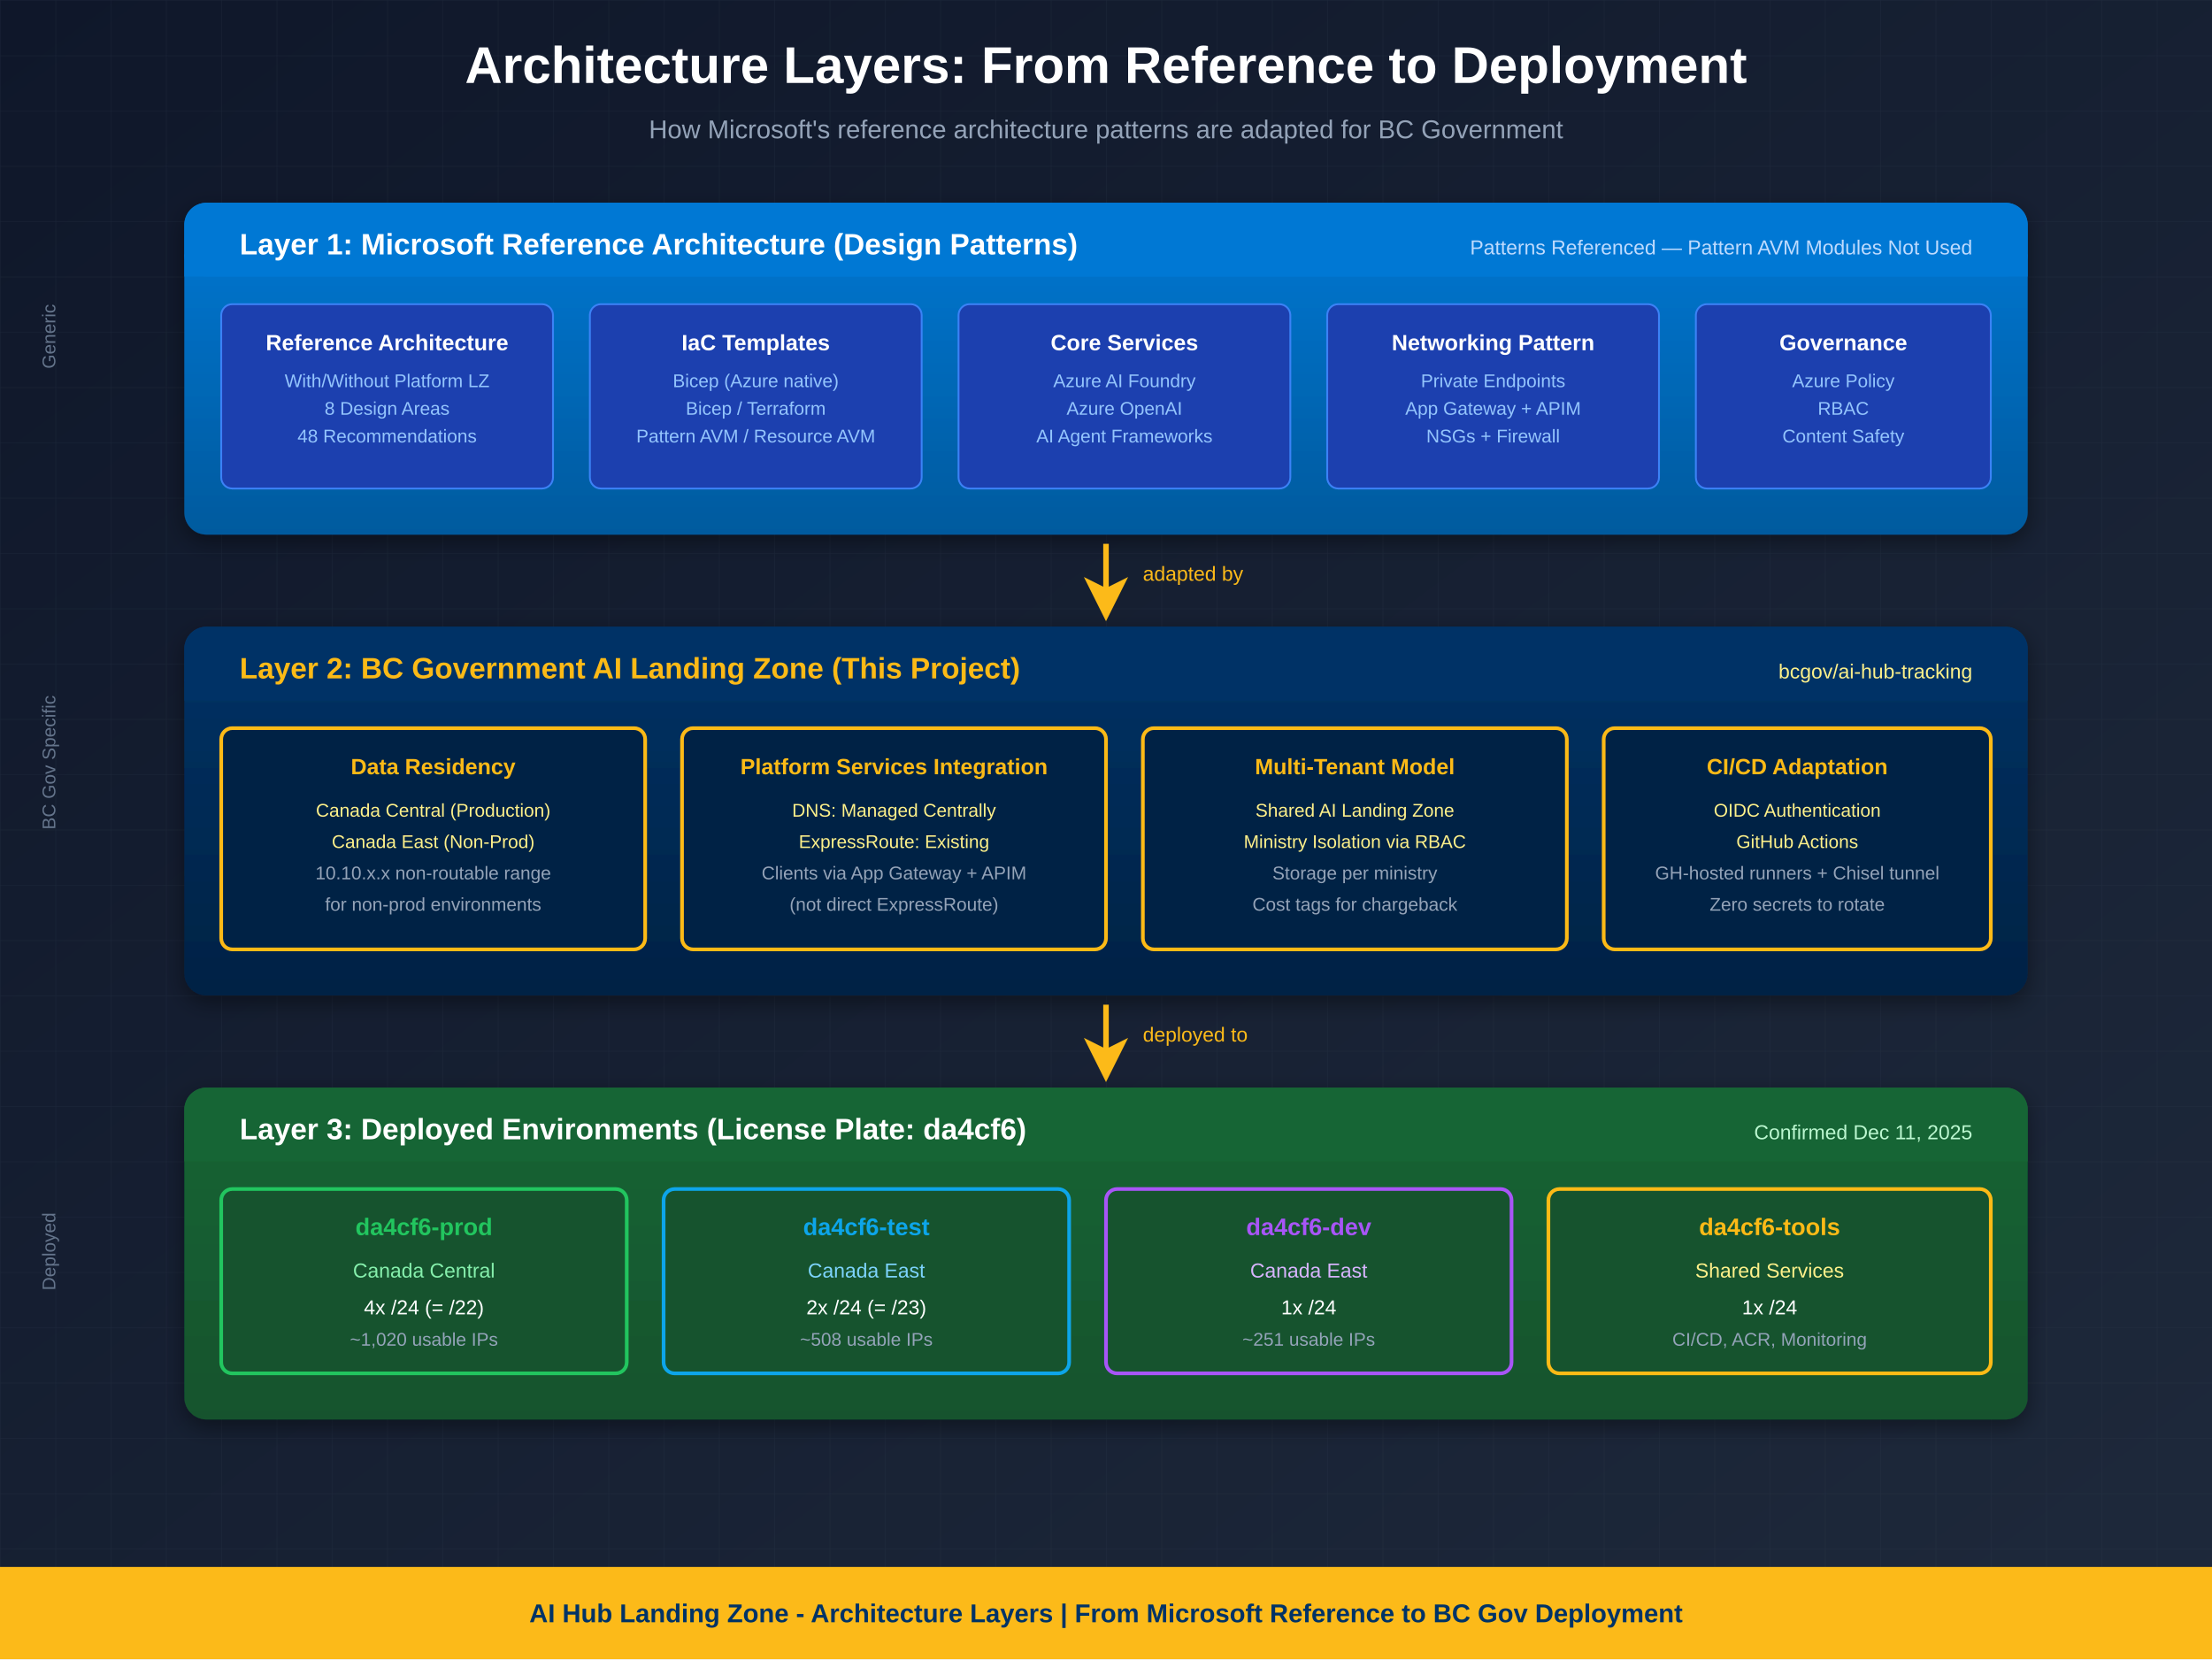
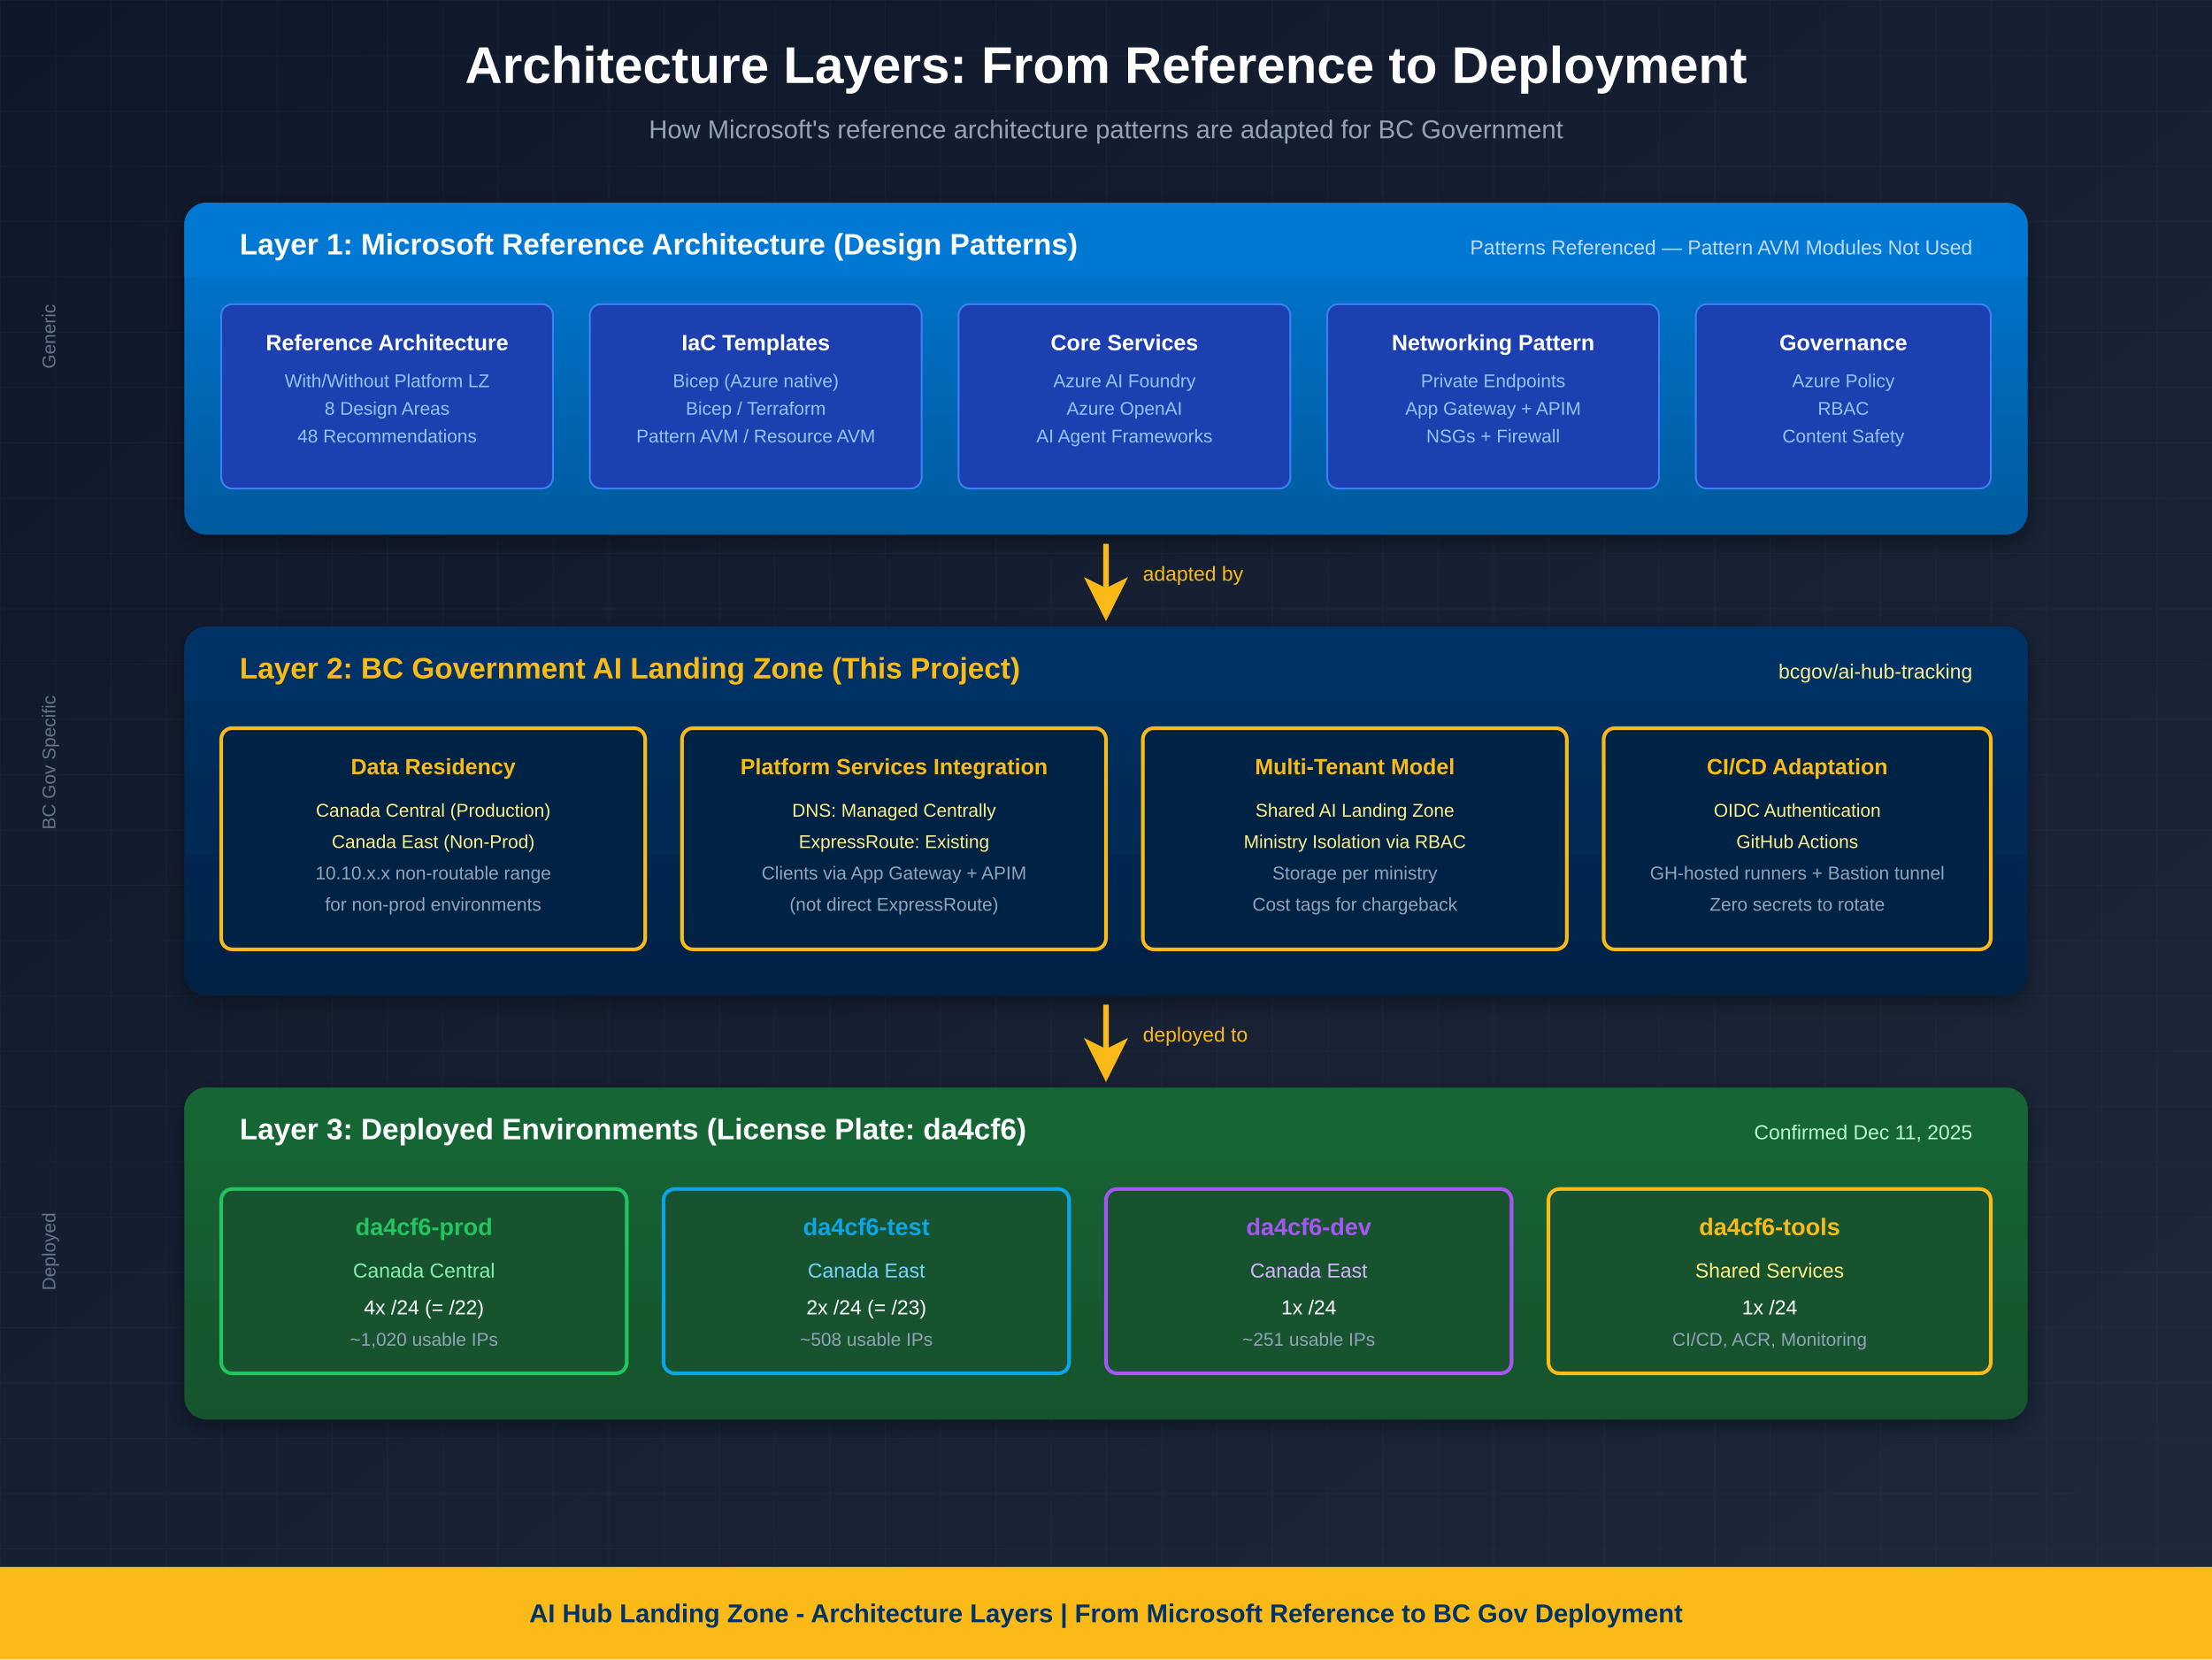
<svg xmlns="http://www.w3.org/2000/svg" viewBox="0 0 1200 900">
  <defs>
    <linearGradient id="bgGrad" x1="0%" y1="0%" x2="100%" y2="100%">
      <stop offset="0%" style="stop-color:#0f172a" />
      <stop offset="100%" style="stop-color:#1e293b" />
    </linearGradient>
    <linearGradient id="msGrad" x1="0%" y1="0%" x2="0%" y2="100%">
      <stop offset="0%" style="stop-color:#0078d4" />
      <stop offset="100%" style="stop-color:#005a9e" />
    </linearGradient>
    <linearGradient id="bcGrad" x1="0%" y1="0%" x2="0%" y2="100%">
      <stop offset="0%" style="stop-color:#003366" />
      <stop offset="100%" style="stop-color:#002244" />
    </linearGradient>
    <linearGradient id="envGrad" x1="0%" y1="0%" x2="0%" y2="100%">
      <stop offset="0%" style="stop-color:#166534" />
      <stop offset="100%" style="stop-color:#14532d" />
    </linearGradient>
    <filter id="shadow">
      <feDropShadow dx="0" dy="4" stdDeviation="6" flood-opacity="0.4" />
    </filter>
    <marker id="arrowDown" markerWidth="12" markerHeight="12" refX="6" refY="6" orient="auto">
      <path d="M2,2 L10,6 L2,10 L4,6 Z" fill="#fcba19" />
    </marker>
  </defs>
  <rect width="1200" height="900" fill="url(#bgGrad)" />
  <pattern id="grid" width="30" height="30" patternUnits="userSpaceOnUse">
    <path d="M 30 0 L 0 0 0 30" fill="none" stroke="#334155" stroke-width="0.5" opacity="0.3" />
  </pattern>
  <rect width="1200" height="900" fill="url(#grid)" />
  <text x="600" y="45" text-anchor="middle" font-family="Arial, sans-serif" font-size="28" font-weight="bold" fill="white">Architecture Layers: From Reference to Deployment</text>
  <text x="600" y="75" text-anchor="middle" font-family="Arial, sans-serif" font-size="14" fill="#94a3b8">How Microsoft's reference architecture patterns are adapted for BC Government</text>
  <g filter="url(#shadow)">
    <rect x="100" y="110" width="1000" height="180" rx="12" fill="url(#msGrad)" />
    <rect x="100" y="110" width="1000" height="40" rx="12" fill="#0078d4" />
    <rect x="100" y="138" width="1000" height="12" fill="#0078d4" />
    <text x="130" y="138" font-family="Arial, sans-serif" font-size="16" font-weight="bold" fill="white">Layer 1: Microsoft Reference Architecture (Design Patterns)</text>
    <text x="1070" y="138" text-anchor="end" font-family="Arial, sans-serif" font-size="11" fill="#bfdbfe">Patterns Referenced — Pattern AVM Modules Not Used</text>
    <g transform="translate(120, 165)">
      <rect x="0" y="0" width="180" height="100" rx="6" fill="#1e40af" stroke="#3b82f6" stroke-width="1" />
      <text x="90" y="25" text-anchor="middle" font-family="Arial, sans-serif" font-size="12" font-weight="bold" fill="white">Reference Architecture</text>
      <text x="90" y="45" text-anchor="middle" font-family="Arial, sans-serif" font-size="10" fill="#93c5fd">With/Without Platform LZ</text>
      <text x="90" y="60" text-anchor="middle" font-family="Arial, sans-serif" font-size="10" fill="#93c5fd">8 Design Areas</text>
      <text x="90" y="75" text-anchor="middle" font-family="Arial, sans-serif" font-size="10" fill="#93c5fd">48 Recommendations</text>
    </g>
    <g transform="translate(320, 165)">
      <rect x="0" y="0" width="180" height="100" rx="6" fill="#1e40af" stroke="#3b82f6" stroke-width="1" />
      <text x="90" y="25" text-anchor="middle" font-family="Arial, sans-serif" font-size="12" font-weight="bold" fill="white">IaC Templates</text>
      <text x="90" y="45" text-anchor="middle" font-family="Arial, sans-serif" font-size="10" fill="#93c5fd">Bicep (Azure native)</text>
      <text x="90" y="60" text-anchor="middle" font-family="Arial, sans-serif" font-size="10" fill="#93c5fd">Bicep / Terraform</text>
      <text x="90" y="75" text-anchor="middle" font-family="Arial, sans-serif" font-size="10" fill="#93c5fd">Pattern AVM / Resource AVM</text>
    </g>
    <g transform="translate(520, 165)">
      <rect x="0" y="0" width="180" height="100" rx="6" fill="#1e40af" stroke="#3b82f6" stroke-width="1" />
      <text x="90" y="25" text-anchor="middle" font-family="Arial, sans-serif" font-size="12" font-weight="bold" fill="white">Core Services</text>
      <text x="90" y="45" text-anchor="middle" font-family="Arial, sans-serif" font-size="10" fill="#93c5fd">Azure AI Foundry</text>
      <text x="90" y="60" text-anchor="middle" font-family="Arial, sans-serif" font-size="10" fill="#93c5fd">Azure OpenAI</text>
      <text x="90" y="75" text-anchor="middle" font-family="Arial, sans-serif" font-size="10" fill="#93c5fd">AI Agent Frameworks</text>
    </g>
    <g transform="translate(720, 165)">
      <rect x="0" y="0" width="180" height="100" rx="6" fill="#1e40af" stroke="#3b82f6" stroke-width="1" />
      <text x="90" y="25" text-anchor="middle" font-family="Arial, sans-serif" font-size="12" font-weight="bold" fill="white">Networking Pattern</text>
      <text x="90" y="45" text-anchor="middle" font-family="Arial, sans-serif" font-size="10" fill="#93c5fd">Private Endpoints</text>
      <text x="90" y="60" text-anchor="middle" font-family="Arial, sans-serif" font-size="10" fill="#93c5fd">App Gateway + APIM</text>
      <text x="90" y="75" text-anchor="middle" font-family="Arial, sans-serif" font-size="10" fill="#93c5fd">NSGs + Firewall</text>
    </g>
    <g transform="translate(920, 165)">
      <rect x="0" y="0" width="160" height="100" rx="6" fill="#1e40af" stroke="#3b82f6" stroke-width="1" />
      <text x="80" y="25" text-anchor="middle" font-family="Arial, sans-serif" font-size="12" font-weight="bold" fill="white">Governance</text>
      <text x="80" y="45" text-anchor="middle" font-family="Arial, sans-serif" font-size="10" fill="#93c5fd">Azure Policy</text>
      <text x="80" y="60" text-anchor="middle" font-family="Arial, sans-serif" font-size="10" fill="#93c5fd">RBAC</text>
      <text x="80" y="75" text-anchor="middle" font-family="Arial, sans-serif" font-size="10" fill="#93c5fd">Content Safety</text>
    </g>
  </g>
  <path d="M 600 295 L 600 325" stroke="#fcba19" stroke-width="3" fill="none" marker-end="url(#arrowDown)" />
  <text x="620" y="315" font-family="Arial, sans-serif" font-size="11" fill="#fcba19">adapted by</text>
  <g filter="url(#shadow)">
    <rect x="100" y="340" width="1000" height="200" rx="12" fill="url(#bcGrad)" />
    <rect x="100" y="340" width="1000" height="40" rx="12" fill="#003366" />
    <rect x="100" y="368" width="1000" height="12" fill="#003366" />
    <text x="130" y="368" font-family="Arial, sans-serif" font-size="16" font-weight="bold" fill="#fcba19">Layer 2: BC Government AI Landing Zone (This Project)</text>
    <text x="1070" y="368" text-anchor="end" font-family="Arial, sans-serif" font-size="11" fill="#fef08a">bcgov/ai-hub-tracking</text>
    <g transform="translate(120, 395)">
      <rect x="0" y="0" width="230" height="120" rx="6" fill="#002244" stroke="#fcba19" stroke-width="2" />
      <text x="115" y="25" text-anchor="middle" font-family="Arial, sans-serif" font-size="12" font-weight="bold" fill="#fcba19">Data Residency</text>
      <text x="115" y="48" text-anchor="middle" font-family="Arial, sans-serif" font-size="10" fill="#fef08a">Canada Central (Production)</text>
      <text x="115" y="65" text-anchor="middle" font-family="Arial, sans-serif" font-size="10" fill="#fef08a">Canada East (Non-Prod)</text>
      <text x="115" y="82" text-anchor="middle" font-family="Arial, sans-serif" font-size="10" fill="#94a3b8">10.10.x.x non-routable range</text>
      <text x="115" y="99" text-anchor="middle" font-family="Arial, sans-serif" font-size="10" fill="#94a3b8">for non-prod environments</text>
    </g>
    <g transform="translate(370, 395)">
      <rect x="0" y="0" width="230" height="120" rx="6" fill="#002244" stroke="#fcba19" stroke-width="2" />
      <text x="115" y="25" text-anchor="middle" font-family="Arial, sans-serif" font-size="12" font-weight="bold" fill="#fcba19">Platform Services Integration</text>
      <text x="115" y="48" text-anchor="middle" font-family="Arial, sans-serif" font-size="10" fill="#fef08a">DNS: Managed Centrally</text>
      <text x="115" y="65" text-anchor="middle" font-family="Arial, sans-serif" font-size="10" fill="#fef08a">ExpressRoute: Existing</text>
      <text x="115" y="82" text-anchor="middle" font-family="Arial, sans-serif" font-size="10" fill="#94a3b8">Clients via App Gateway + APIM</text>
      <text x="115" y="99" text-anchor="middle" font-family="Arial, sans-serif" font-size="10" fill="#94a3b8">(not direct ExpressRoute)</text>
    </g>
    <g transform="translate(620, 395)">
      <rect x="0" y="0" width="230" height="120" rx="6" fill="#002244" stroke="#fcba19" stroke-width="2" />
      <text x="115" y="25" text-anchor="middle" font-family="Arial, sans-serif" font-size="12" font-weight="bold" fill="#fcba19">Multi-Tenant Model</text>
      <text x="115" y="48" text-anchor="middle" font-family="Arial, sans-serif" font-size="10" fill="#fef08a">Shared AI Landing Zone</text>
      <text x="115" y="65" text-anchor="middle" font-family="Arial, sans-serif" font-size="10" fill="#fef08a">Ministry Isolation via RBAC</text>
      <text x="115" y="82" text-anchor="middle" font-family="Arial, sans-serif" font-size="10" fill="#94a3b8">Storage per ministry</text>
      <text x="115" y="99" text-anchor="middle" font-family="Arial, sans-serif" font-size="10" fill="#94a3b8">Cost tags for chargeback</text>
    </g>
    <g transform="translate(870, 395)">
      <rect x="0" y="0" width="210" height="120" rx="6" fill="#002244" stroke="#fcba19" stroke-width="2" />
      <text x="105" y="25" text-anchor="middle" font-family="Arial, sans-serif" font-size="12" font-weight="bold" fill="#fcba19">CI/CD Adaptation</text>
      <text x="105" y="48" text-anchor="middle" font-family="Arial, sans-serif" font-size="10" fill="#fef08a">OIDC Authentication</text>
      <text x="105" y="65" text-anchor="middle" font-family="Arial, sans-serif" font-size="10" fill="#fef08a">GitHub Actions</text>
-       <text x="105" y="82" text-anchor="middle" font-family="Arial, sans-serif" font-size="10" fill="#94a3b8">GH-hosted runners + Chisel tunnel</text>
+       <text x="105" y="82" text-anchor="middle" font-family="Arial, sans-serif" font-size="10" fill="#94a3b8">GH-hosted runners + Bastion tunnel</text>
      <text x="105" y="99" text-anchor="middle" font-family="Arial, sans-serif" font-size="10" fill="#94a3b8">Zero secrets to rotate</text>
    </g>
  </g>
  <path d="M 600 545 L 600 575" stroke="#fcba19" stroke-width="3" fill="none" marker-end="url(#arrowDown)" />
  <text x="620" y="565" font-family="Arial, sans-serif" font-size="11" fill="#fcba19">deployed to</text>
  <g filter="url(#shadow)">
    <rect x="100" y="590" width="1000" height="180" rx="12" fill="url(#envGrad)" />
    <rect x="100" y="590" width="1000" height="40" rx="12" fill="#166534" />
    <rect x="100" y="618" width="1000" height="12" fill="#166534" />
    <text x="130" y="618" font-family="Arial, sans-serif" font-size="16" font-weight="bold" fill="white">Layer 3: Deployed Environments (License Plate: da4cf6)</text>
    <text x="1070" y="618" text-anchor="end" font-family="Arial, sans-serif" font-size="11" fill="#bbf7d0">Confirmed Dec 11, 2025</text>
    <g transform="translate(120, 645)">
      <rect x="0" y="0" width="220" height="100" rx="6" fill="#14532d" stroke="#22c55e" stroke-width="2" />
      <text x="110" y="25" text-anchor="middle" font-family="Arial, sans-serif" font-size="13" font-weight="bold" fill="#22c55e">da4cf6-prod</text>
      <text x="110" y="48" text-anchor="middle" font-family="Arial, sans-serif" font-size="11" fill="#86efac">Canada Central</text>
      <text x="110" y="68" text-anchor="middle" font-family="Arial, sans-serif" font-size="11" fill="white">4x /24 (= /22)</text>
      <text x="110" y="85" text-anchor="middle" font-family="Arial, sans-serif" font-size="10" fill="#94a3b8">~1,020 usable IPs</text>
    </g>
    <g transform="translate(360, 645)">
      <rect x="0" y="0" width="220" height="100" rx="6" fill="#14532d" stroke="#0ea5e9" stroke-width="2" />
      <text x="110" y="25" text-anchor="middle" font-family="Arial, sans-serif" font-size="13" font-weight="bold" fill="#0ea5e9">da4cf6-test</text>
      <text x="110" y="48" text-anchor="middle" font-family="Arial, sans-serif" font-size="11" fill="#7dd3fc">Canada East</text>
      <text x="110" y="68" text-anchor="middle" font-family="Arial, sans-serif" font-size="11" fill="white">2x /24 (= /23)</text>
      <text x="110" y="85" text-anchor="middle" font-family="Arial, sans-serif" font-size="10" fill="#94a3b8">~508 usable IPs</text>
    </g>
    <g transform="translate(600, 645)">
      <rect x="0" y="0" width="220" height="100" rx="6" fill="#14532d" stroke="#a855f7" stroke-width="2" />
      <text x="110" y="25" text-anchor="middle" font-family="Arial, sans-serif" font-size="13" font-weight="bold" fill="#a855f7">da4cf6-dev</text>
      <text x="110" y="48" text-anchor="middle" font-family="Arial, sans-serif" font-size="11" fill="#d8b4fe">Canada East</text>
      <text x="110" y="68" text-anchor="middle" font-family="Arial, sans-serif" font-size="11" fill="white">1x /24</text>
      <text x="110" y="85" text-anchor="middle" font-family="Arial, sans-serif" font-size="10" fill="#94a3b8">~251 usable IPs</text>
    </g>
    <g transform="translate(840, 645)">
      <rect x="0" y="0" width="240" height="100" rx="6" fill="#14532d" stroke="#fcba19" stroke-width="2" />
      <text x="120" y="25" text-anchor="middle" font-family="Arial, sans-serif" font-size="13" font-weight="bold" fill="#fcba19">da4cf6-tools</text>
      <text x="120" y="48" text-anchor="middle" font-family="Arial, sans-serif" font-size="11" fill="#fef08a">Shared Services</text>
      <text x="120" y="68" text-anchor="middle" font-family="Arial, sans-serif" font-size="11" fill="white">1x /24</text>
      <text x="120" y="85" text-anchor="middle" font-family="Arial, sans-serif" font-size="10" fill="#94a3b8">CI/CD, ACR, Monitoring</text>
    </g>
  </g>
  <g transform="translate(30, 200)">
    <text x="0" y="0" font-family="Arial, sans-serif" font-size="10" fill="#64748b" transform="rotate(-90)">Generic</text>
  </g>
  <g transform="translate(30, 450)">
    <text x="0" y="0" font-family="Arial, sans-serif" font-size="10" fill="#64748b" transform="rotate(-90)">BC Gov Specific</text>
  </g>
  <g transform="translate(30, 700)">
    <text x="0" y="0" font-family="Arial, sans-serif" font-size="10" fill="#64748b" transform="rotate(-90)">Deployed</text>
  </g>
  <rect x="0" y="850" width="1200" height="50" fill="#fcba19" />
  <text x="600" y="880" text-anchor="middle" font-family="Arial, sans-serif" font-size="14" font-weight="bold" fill="#003366">AI Hub Landing Zone - Architecture Layers | From Microsoft Reference to BC Gov Deployment</text>
</svg>
